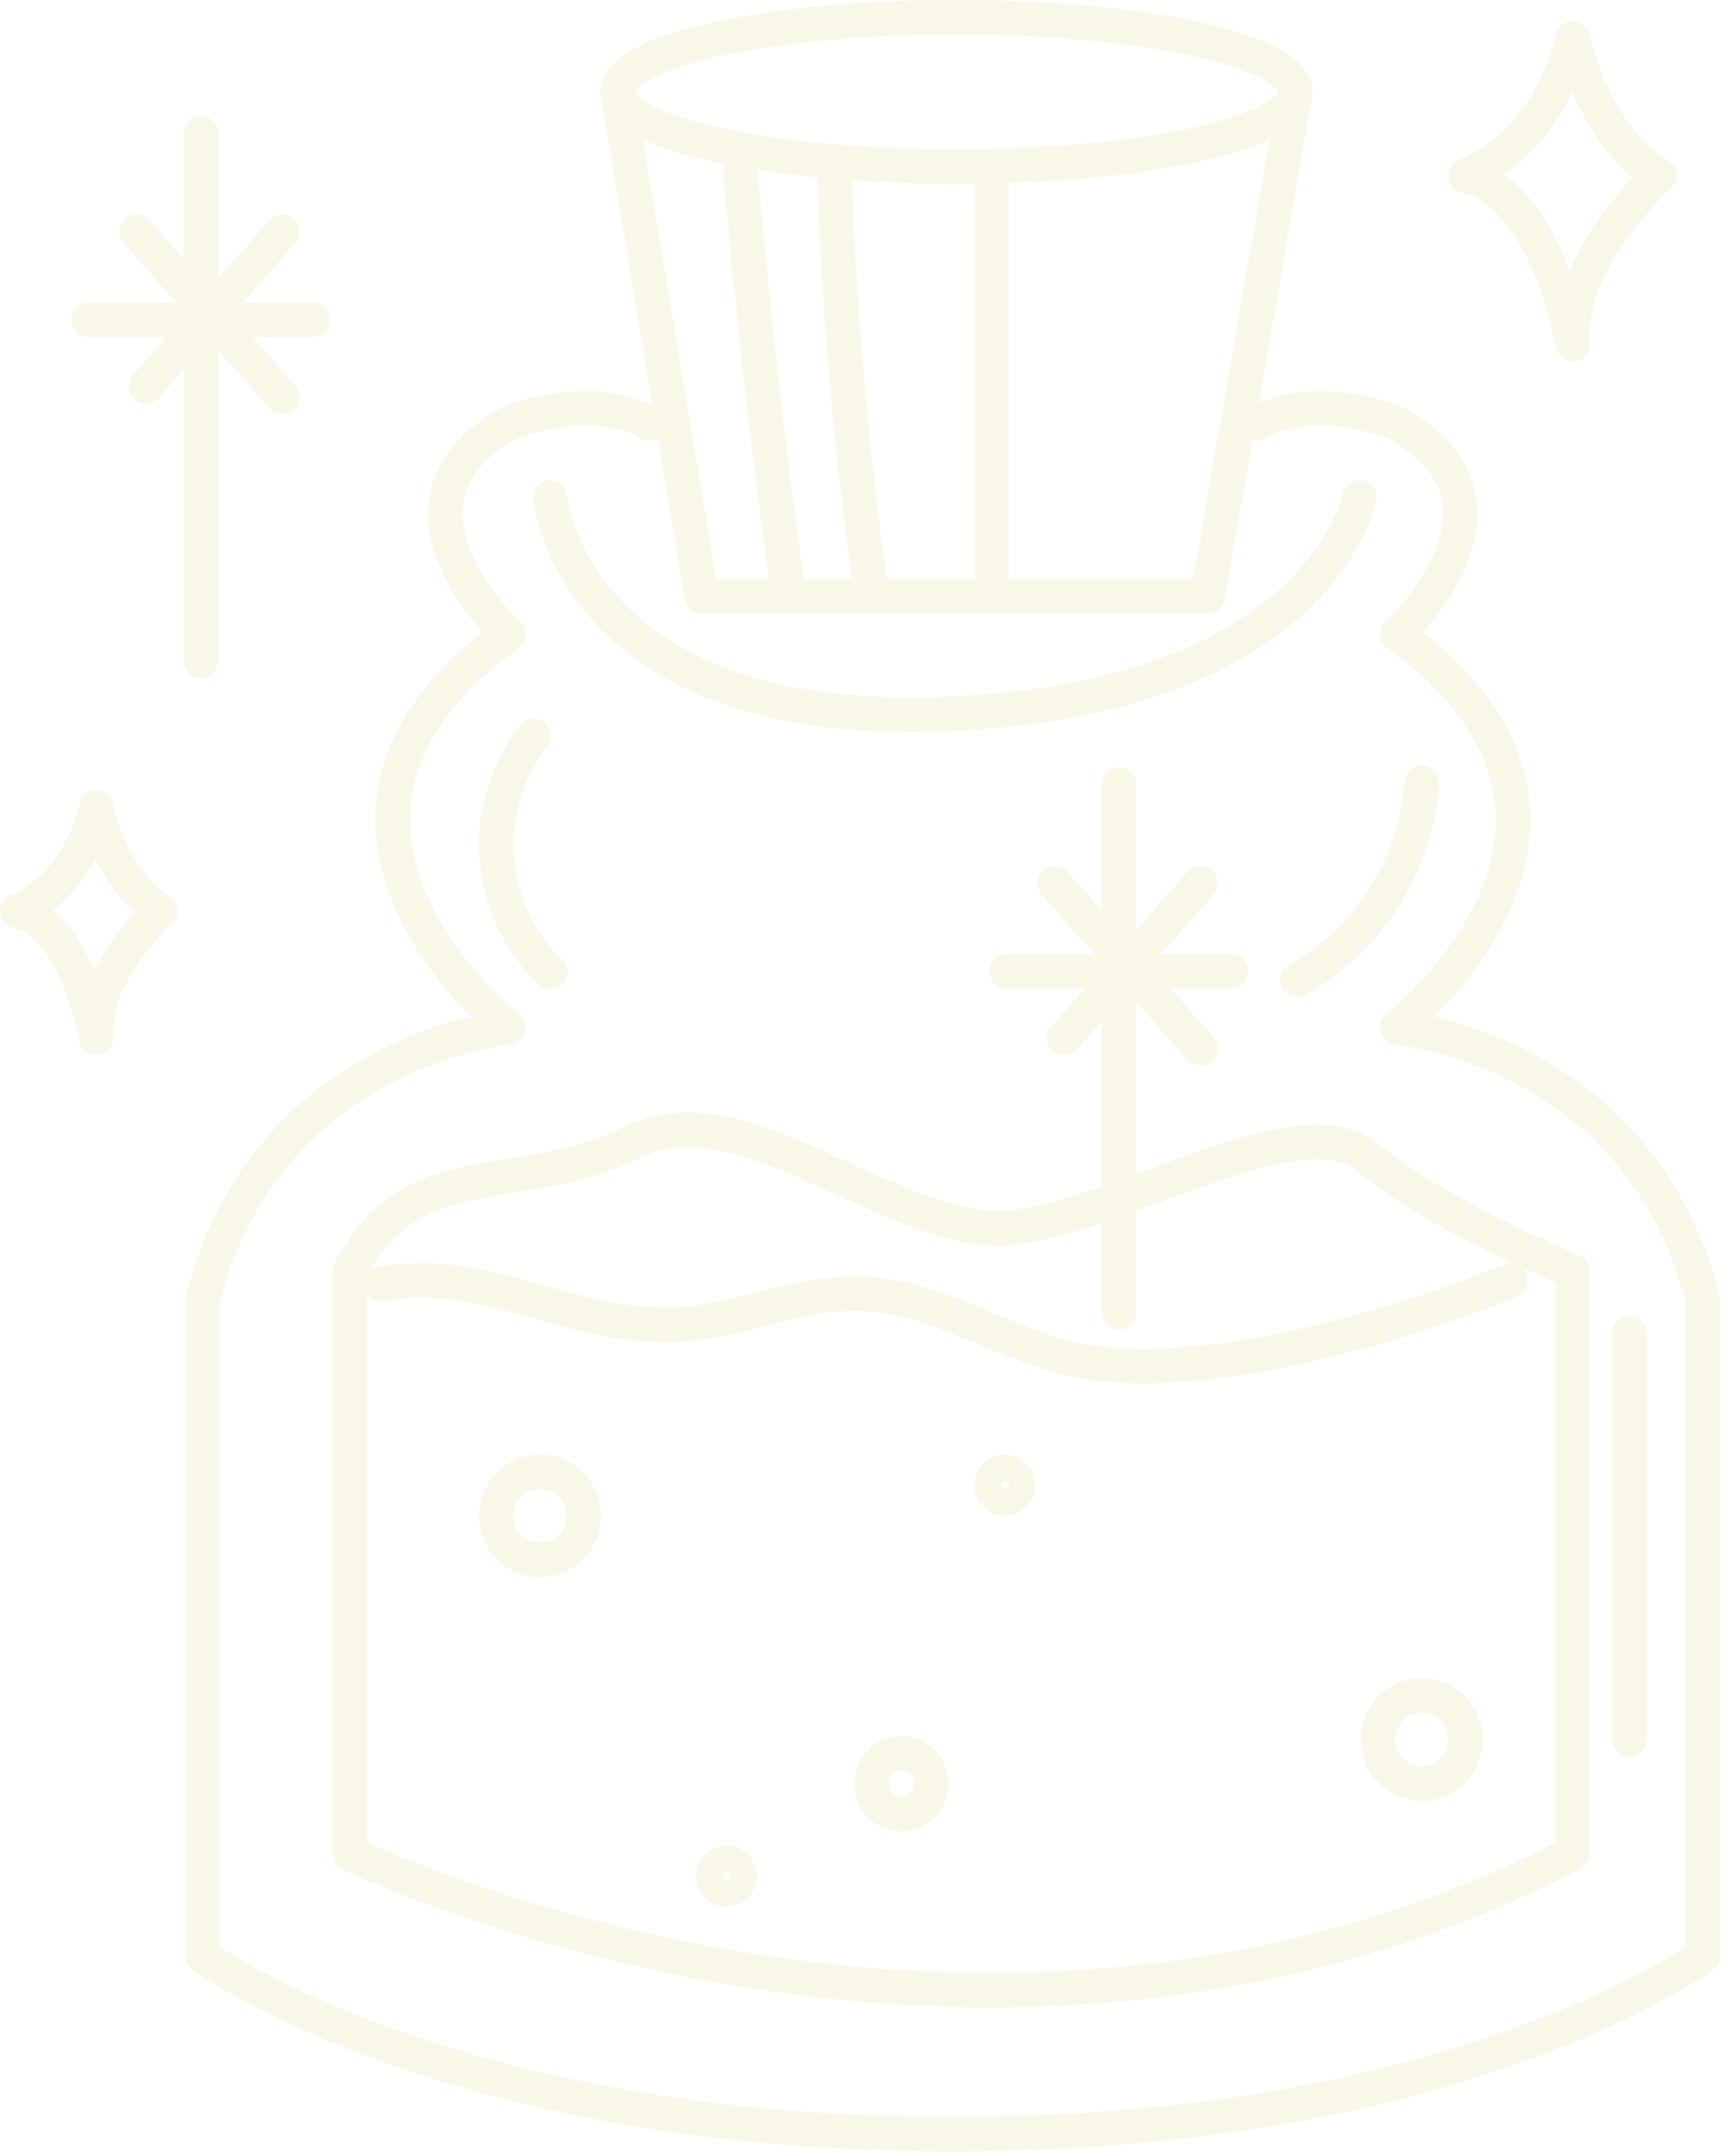
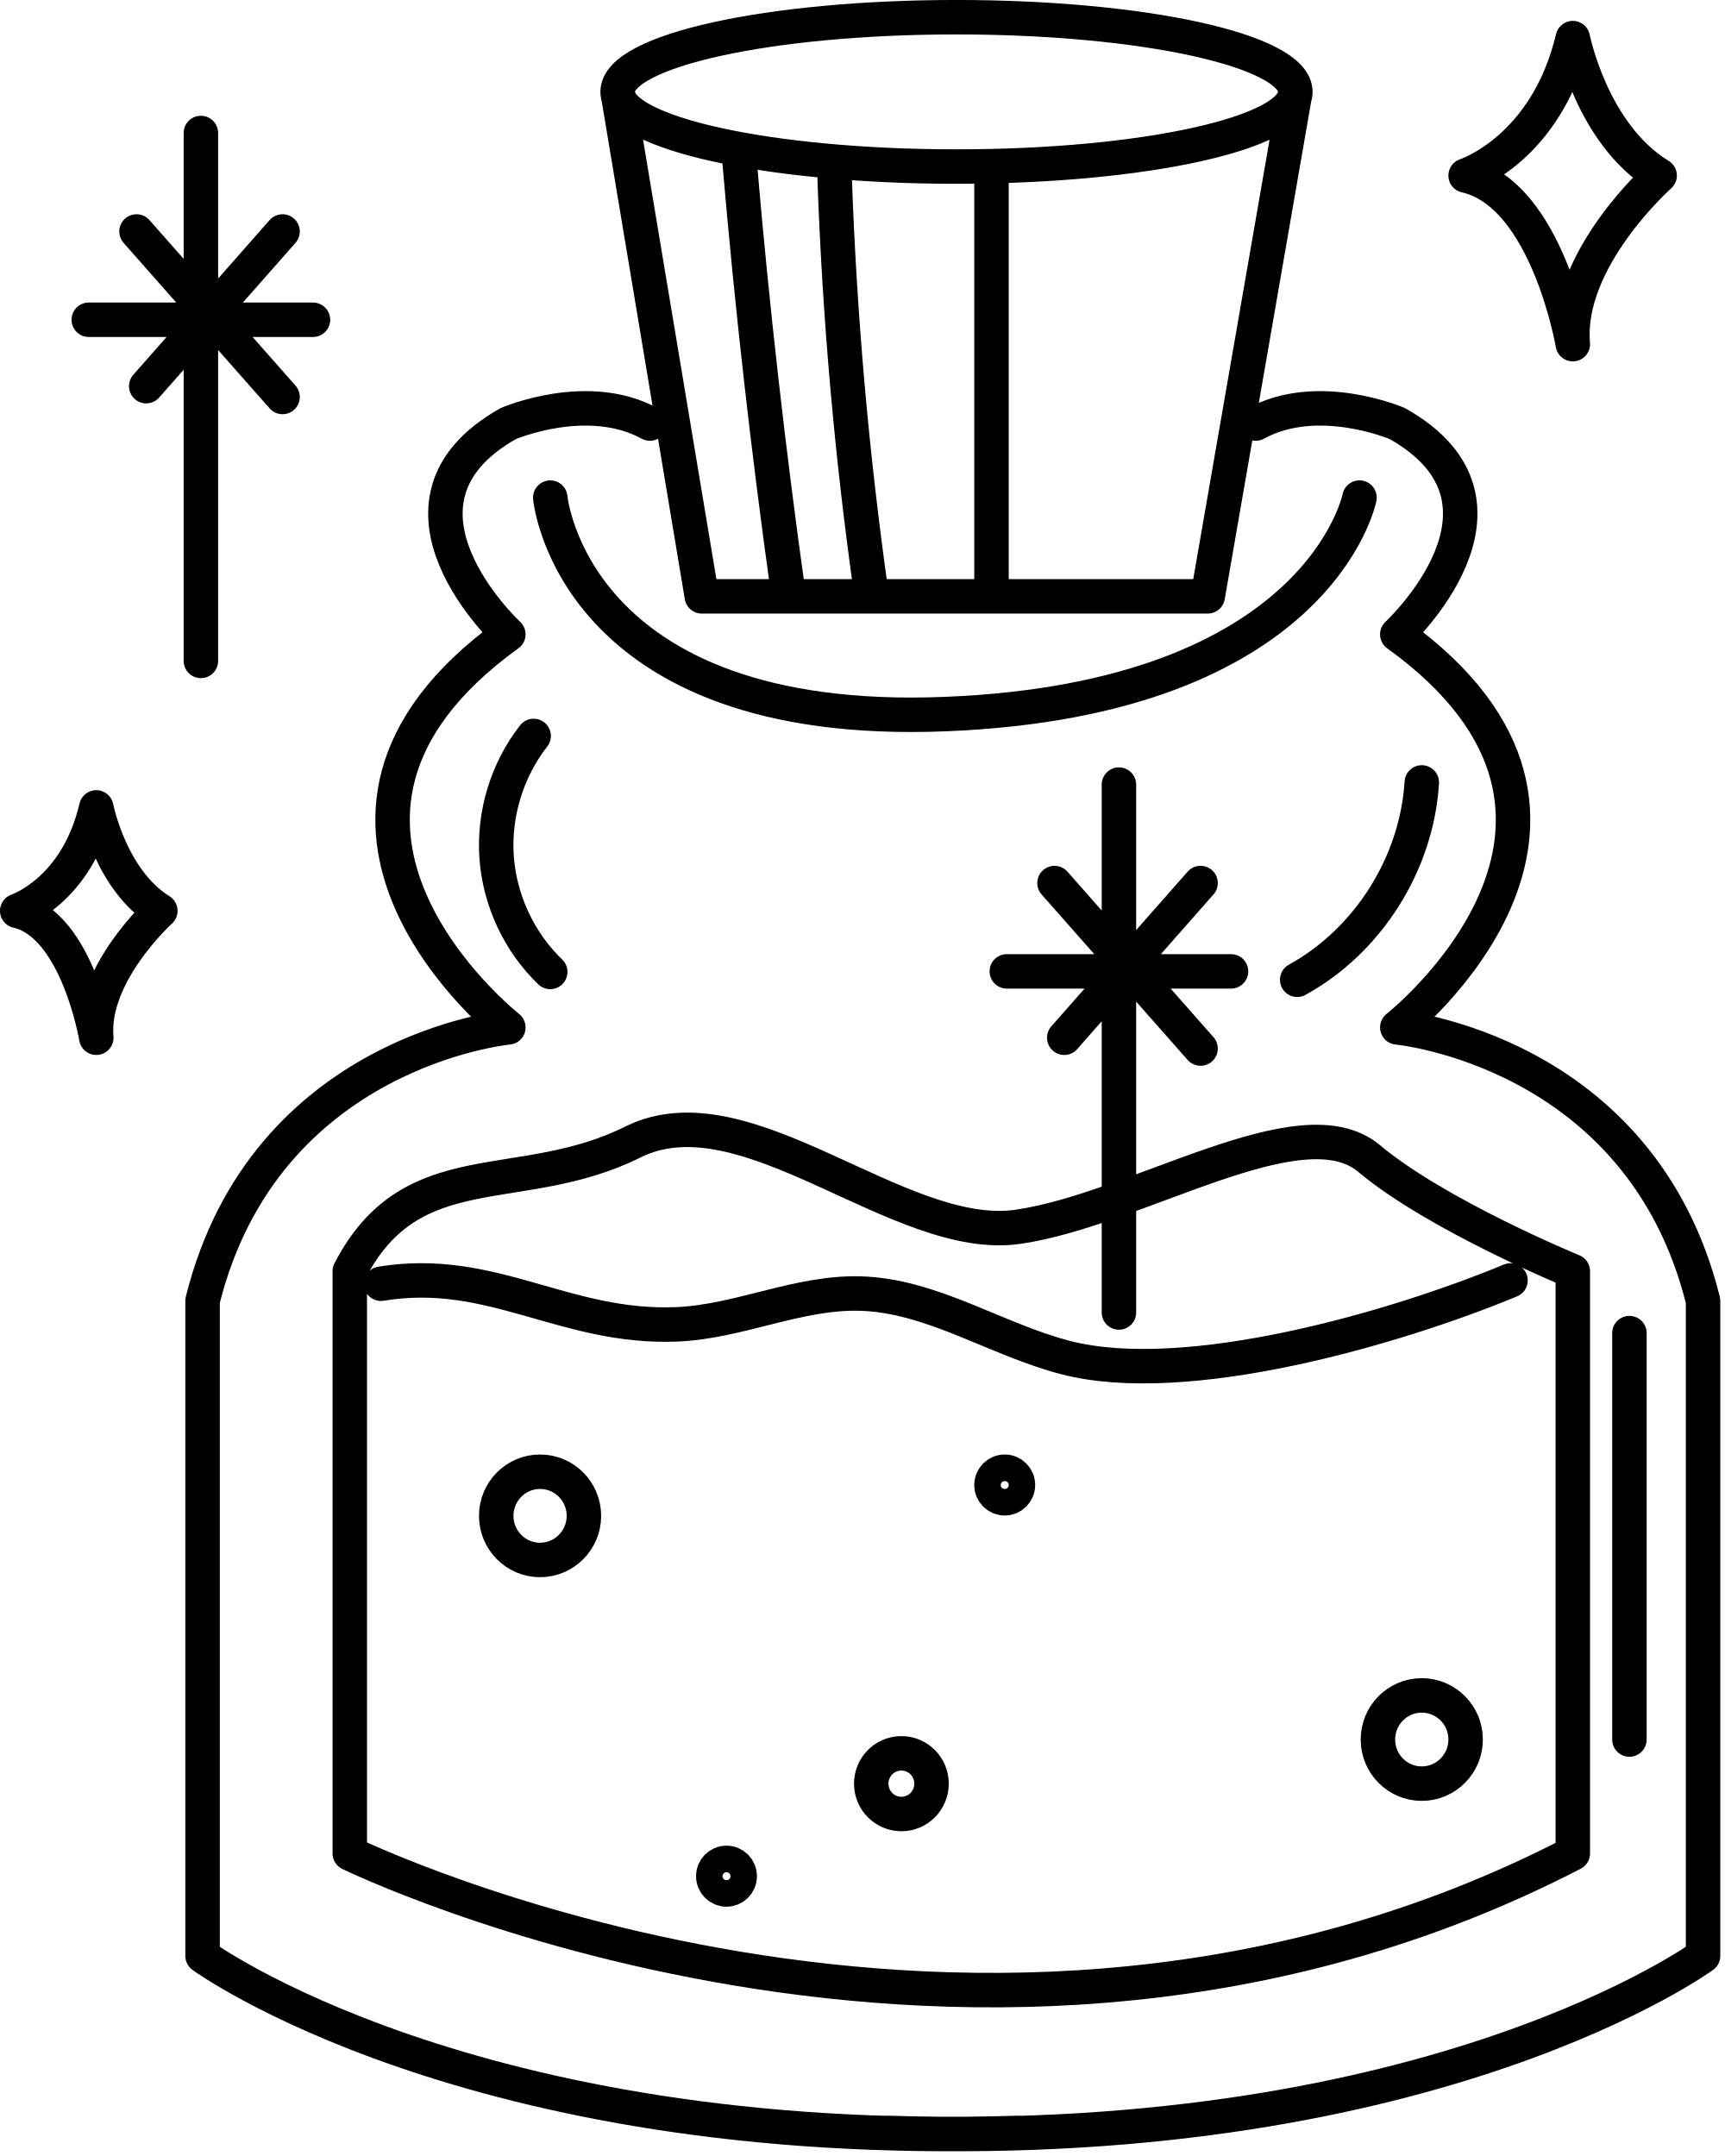
<svg xmlns="http://www.w3.org/2000/svg" width="44" height="55" viewBox="0 0 44 55" fill="none">
-   <path d="M16.576 10.805C14.988 9.933 12.966 10.805 12.966 10.805C9.355 12.839 12.966 16.182 12.966 16.182C6.322 20.977 12.966 26.209 12.966 26.209C12.966 26.209 6.755 26.79 5.167 33.184V49.896C5.167 49.896 11.954 54.857 25.964 54.411M32.03 10.805C33.619 9.933 35.641 10.805 35.641 10.805C39.252 12.839 35.641 16.182 35.641 16.182C42.284 20.977 35.641 26.209 35.641 26.209C35.641 26.209 41.851 26.79 43.44 33.184V49.896C43.44 49.896 36.652 54.857 22.642 54.411M9.717 32.748C12.551 32.282 14.396 33.903 17.266 33.784C18.851 33.719 20.361 32.953 21.947 32.999C23.782 33.052 25.406 34.174 27.185 34.633C30.268 35.429 35.587 33.885 38.529 32.664M33.041 2.344C33.041 3.397 29.171 4.249 24.398 4.249C19.624 4.249 15.754 3.397 15.754 2.344M33.041 2.344C33.041 1.292 29.171 0.439 24.398 0.439C19.624 0.439 15.754 1.292 15.754 2.344M33.041 2.344L30.806 15.213H17.901L15.754 2.344M18.868 4.166C19.182 7.83 19.595 11.486 20.106 15.127M21.29 4.554C21.415 8.092 21.726 11.623 22.223 15.128M25.29 4.653V15.213M14.035 24.794C13.242 24.032 12.745 22.967 12.667 21.867C12.59 20.766 12.934 19.642 13.612 18.774M41.562 34.008V44.376M36.266 19.96C36.139 22.031 34.897 23.999 33.088 24.994M5.124 3.393V16.86M2.264 8.157H7.983M3.73 9.851L7.207 5.905M3.482 5.905L7.207 10.127M28.541 20.015V33.482M25.681 24.78H31.4M27.146 26.473L30.623 22.527M26.898 22.527L30.623 26.749M14.036 12.694C14.036 12.694 14.579 18.604 24.123 18.216C33.667 17.829 34.677 12.694 34.677 12.694M8.922 47.281C8.922 47.281 24.953 55.128 40.118 47.281V32.429C40.118 32.429 36.652 31.005 34.918 29.551C33.185 28.098 28.997 30.859 25.964 31.296C22.931 31.732 19.032 27.697 16.143 29.133C13.254 30.569 10.511 29.348 8.922 32.429L8.922 47.281ZM13.775 39.795C14.393 39.795 14.894 39.291 14.894 38.669C14.894 38.048 14.393 37.544 13.775 37.544C13.158 37.544 12.657 38.048 12.657 38.669C12.657 39.291 13.158 39.795 13.775 39.795ZM36.265 45.501C36.883 45.501 37.384 44.997 37.384 44.376C37.384 43.754 36.883 43.25 36.265 43.25C35.648 43.25 35.147 43.754 35.147 44.376C35.147 44.997 35.648 45.501 36.265 45.501ZM22.992 46.276C23.417 46.276 23.761 45.929 23.761 45.502C23.761 45.074 23.417 44.728 22.992 44.728C22.567 44.728 22.223 45.074 22.223 45.502C22.223 45.929 22.567 46.276 22.992 46.276ZM25.628 38.222C25.814 38.222 25.965 38.07 25.965 37.883C25.965 37.696 25.814 37.544 25.628 37.544C25.441 37.544 25.29 37.696 25.29 37.883C25.29 38.07 25.441 38.222 25.628 38.222ZM18.531 48.201C18.717 48.201 18.868 48.049 18.868 47.862C18.868 47.674 18.717 47.523 18.531 47.523C18.345 47.523 18.194 47.674 18.194 47.862C18.194 48.049 18.345 48.201 18.531 48.201ZM37.384 4.478C37.384 4.478 39.444 3.813 40.118 0.972C40.118 0.972 40.6 3.42 42.333 4.478C42.333 4.478 39.926 6.614 40.118 8.779C40.118 8.779 39.464 4.948 37.384 4.478ZM0.439 23.236C0.439 23.236 1.959 22.735 2.456 20.597C2.456 20.597 2.812 22.439 4.09 23.236C4.09 23.236 2.315 24.844 2.456 26.473C2.456 26.473 1.974 23.59 0.439 23.236Z" stroke="#F9F7E7" stroke-width="0.879" stroke-miterlimit="10" stroke-linecap="round" stroke-linejoin="round" />
+   <path d="M16.576 10.805C14.988 9.933 12.966 10.805 12.966 10.805C9.355 12.839 12.966 16.182 12.966 16.182C6.322 20.977 12.966 26.209 12.966 26.209C12.966 26.209 6.755 26.79 5.167 33.184V49.896C5.167 49.896 11.954 54.857 25.964 54.411M32.03 10.805C33.619 9.933 35.641 10.805 35.641 10.805C39.252 12.839 35.641 16.182 35.641 16.182C42.284 20.977 35.641 26.209 35.641 26.209C35.641 26.209 41.851 26.79 43.44 33.184V49.896C43.44 49.896 36.652 54.857 22.642 54.411M9.717 32.748C12.551 32.282 14.396 33.903 17.266 33.784C18.851 33.719 20.361 32.953 21.947 32.999C23.782 33.052 25.406 34.174 27.185 34.633C30.268 35.429 35.587 33.885 38.529 32.664M33.041 2.344C33.041 3.397 29.171 4.249 24.398 4.249C19.624 4.249 15.754 3.397 15.754 2.344M33.041 2.344C33.041 1.292 29.171 0.439 24.398 0.439C19.624 0.439 15.754 1.292 15.754 2.344M33.041 2.344L30.806 15.213H17.901L15.754 2.344M18.868 4.166C19.182 7.83 19.595 11.486 20.106 15.127M21.29 4.554C21.415 8.092 21.726 11.623 22.223 15.128M25.29 4.653V15.213M14.035 24.794C13.242 24.032 12.745 22.967 12.667 21.867C12.59 20.766 12.934 19.642 13.612 18.774M41.562 34.008V44.376M36.266 19.96C36.139 22.031 34.897 23.999 33.088 24.994M5.124 3.393V16.86M2.264 8.157H7.983M3.73 9.851L7.207 5.905M3.482 5.905L7.207 10.127M28.541 20.015V33.482M25.681 24.78H31.4M27.146 26.473L30.623 22.527M26.898 22.527L30.623 26.749M14.036 12.694C14.036 12.694 14.579 18.604 24.123 18.216C33.667 17.829 34.677 12.694 34.677 12.694M8.922 47.281C8.922 47.281 24.953 55.128 40.118 47.281V32.429C40.118 32.429 36.652 31.005 34.918 29.551C33.185 28.098 28.997 30.859 25.964 31.296C22.931 31.732 19.032 27.697 16.143 29.133C13.254 30.569 10.511 29.348 8.922 32.429L8.922 47.281ZM13.775 39.795C14.393 39.795 14.894 39.291 14.894 38.669C14.894 38.048 14.393 37.544 13.775 37.544C13.158 37.544 12.657 38.048 12.657 38.669C12.657 39.291 13.158 39.795 13.775 39.795ZM36.265 45.501C36.883 45.501 37.384 44.997 37.384 44.376C37.384 43.754 36.883 43.25 36.265 43.25C35.648 43.25 35.147 43.754 35.147 44.376C35.147 44.997 35.648 45.501 36.265 45.501ZM22.992 46.276C23.417 46.276 23.761 45.929 23.761 45.502C23.761 45.074 23.417 44.728 22.992 44.728C22.567 44.728 22.223 45.074 22.223 45.502C22.223 45.929 22.567 46.276 22.992 46.276ZM25.628 38.222C25.814 38.222 25.965 38.07 25.965 37.883C25.965 37.696 25.814 37.544 25.628 37.544C25.441 37.544 25.29 37.696 25.29 37.883C25.29 38.07 25.441 38.222 25.628 38.222ZM18.531 48.201C18.717 48.201 18.868 48.049 18.868 47.862C18.868 47.674 18.717 47.523 18.531 47.523C18.345 47.523 18.194 47.674 18.194 47.862C18.194 48.049 18.345 48.201 18.531 48.201ZM37.384 4.478C37.384 4.478 39.444 3.813 40.118 0.972C40.118 0.972 40.6 3.42 42.333 4.478C42.333 4.478 39.926 6.614 40.118 8.779C40.118 8.779 39.464 4.948 37.384 4.478ZM0.439 23.236C0.439 23.236 1.959 22.735 2.456 20.597C2.456 20.597 2.812 22.439 4.09 23.236C4.09 23.236 2.315 24.844 2.456 26.473C2.456 26.473 1.974 23.59 0.439 23.236Z" stroke="currentColor" stroke-width="0.879" stroke-miterlimit="10" stroke-linecap="round" stroke-linejoin="round" />
</svg>
